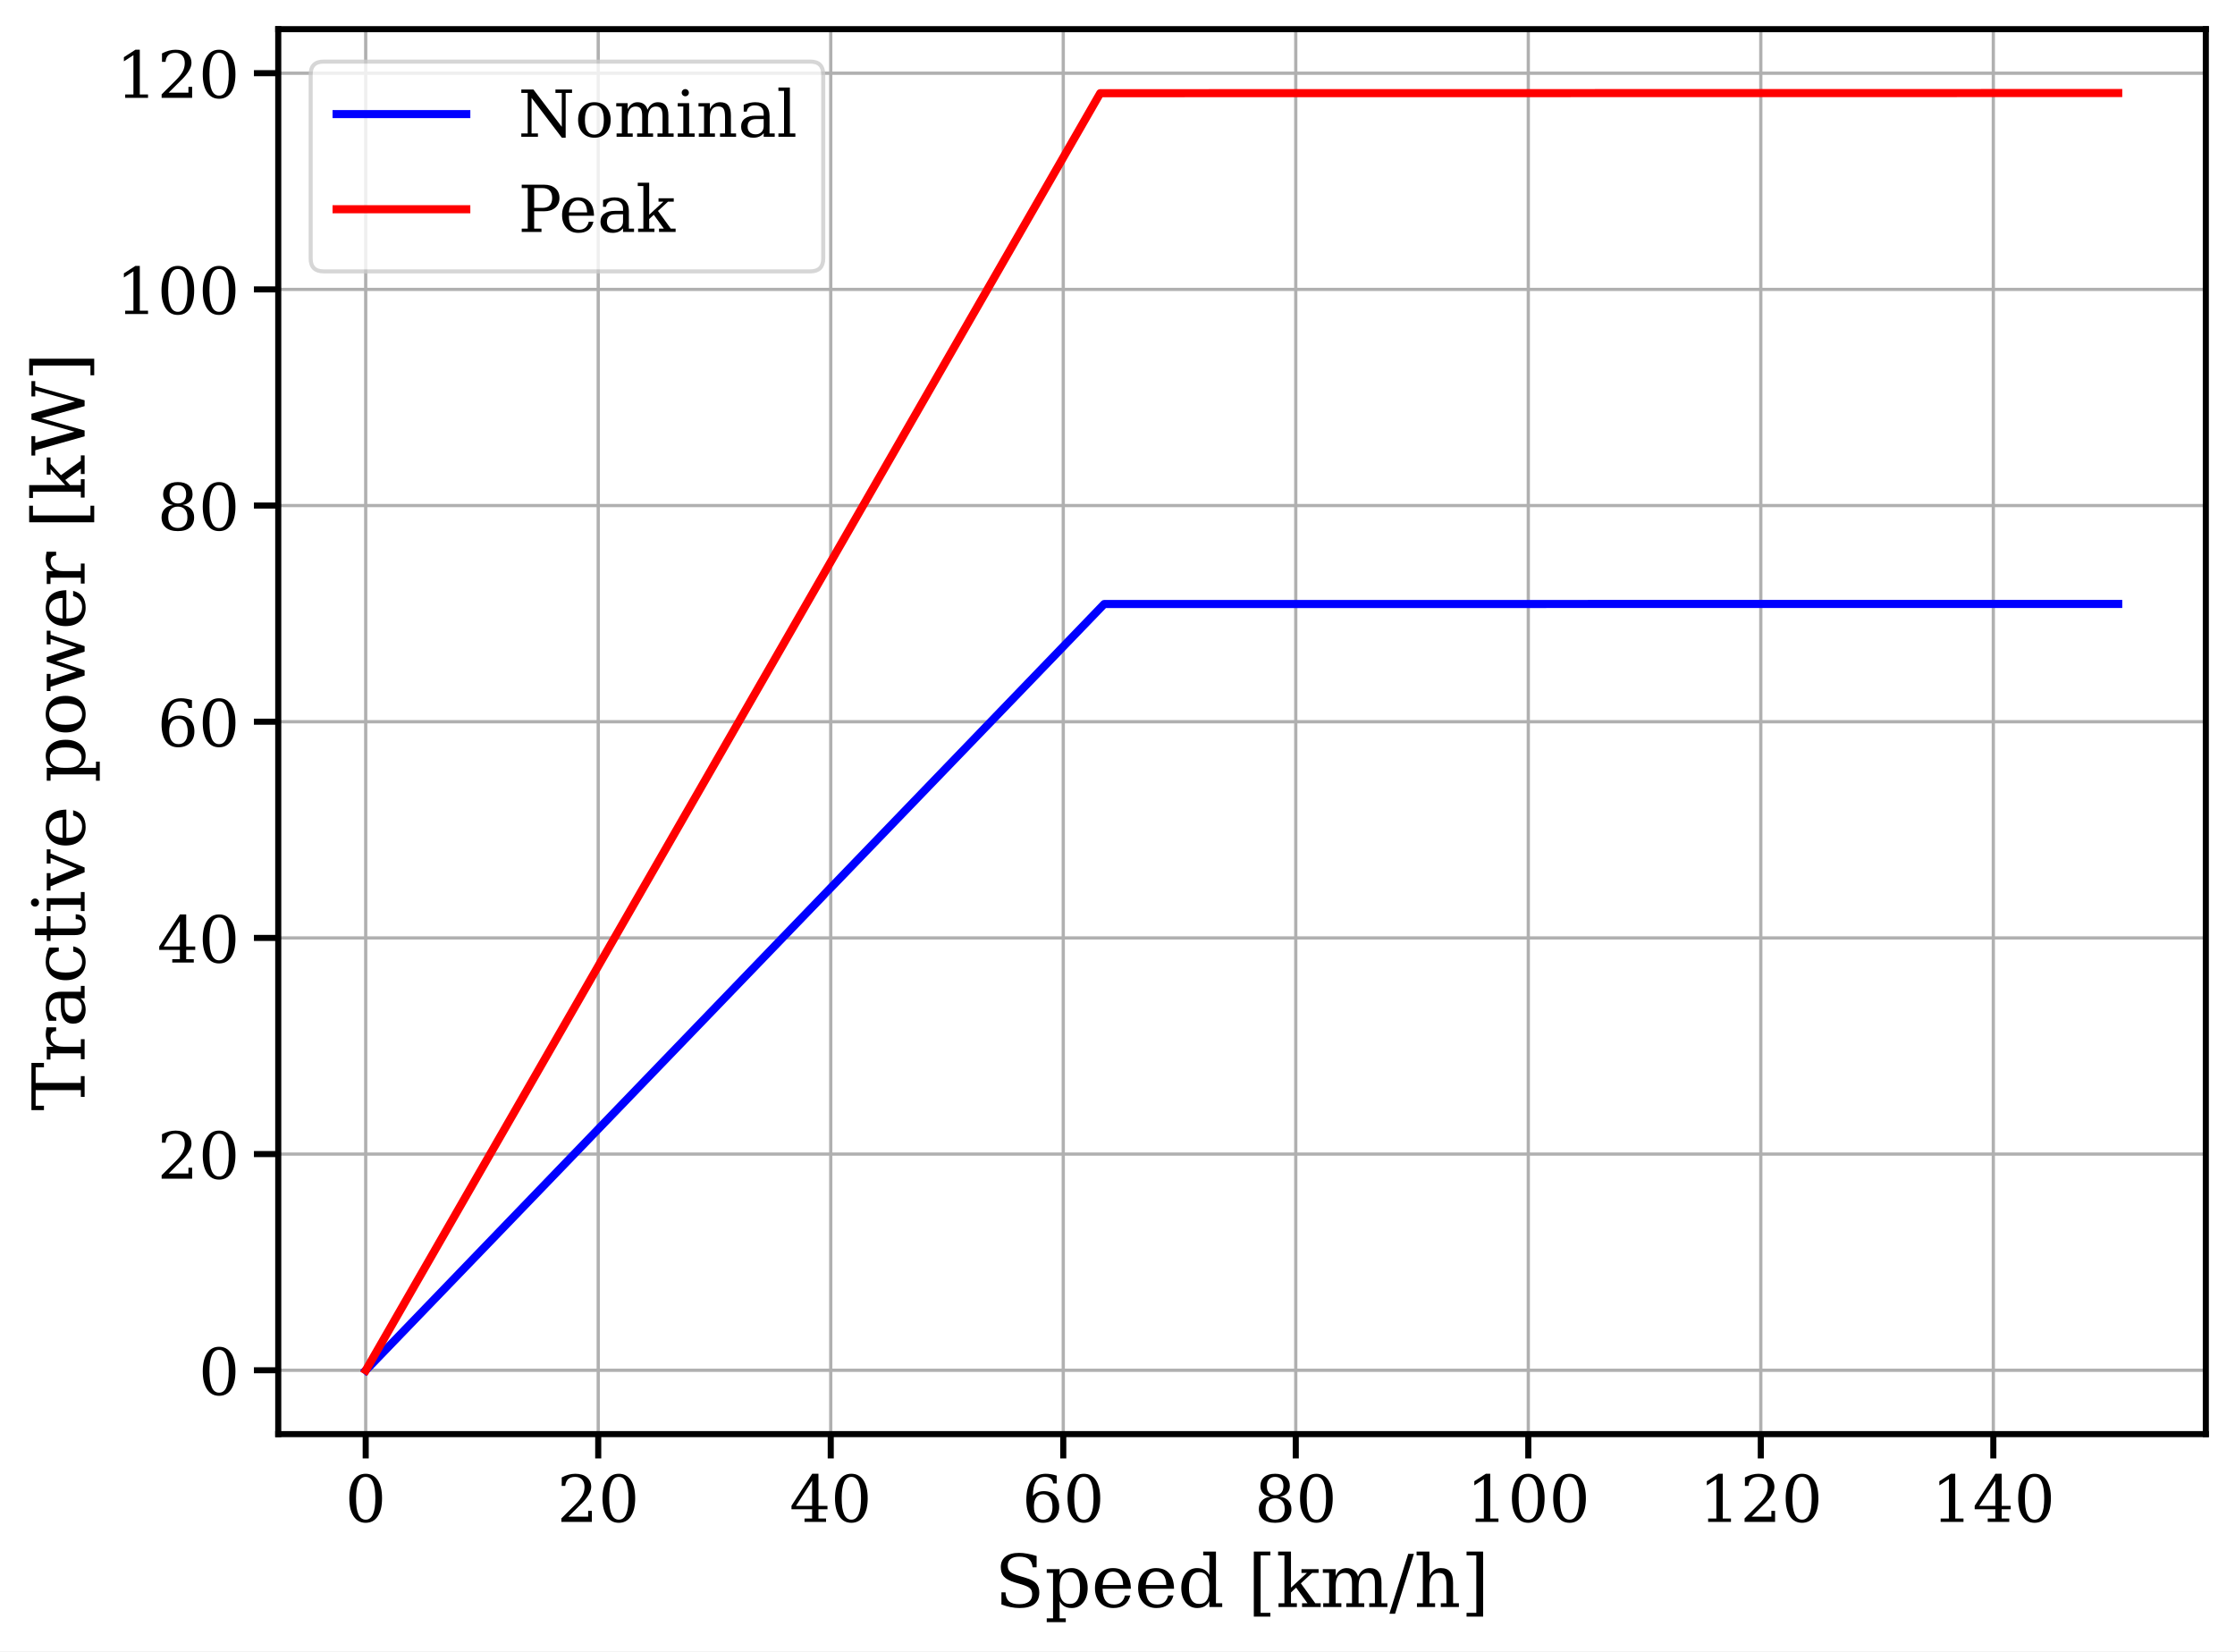
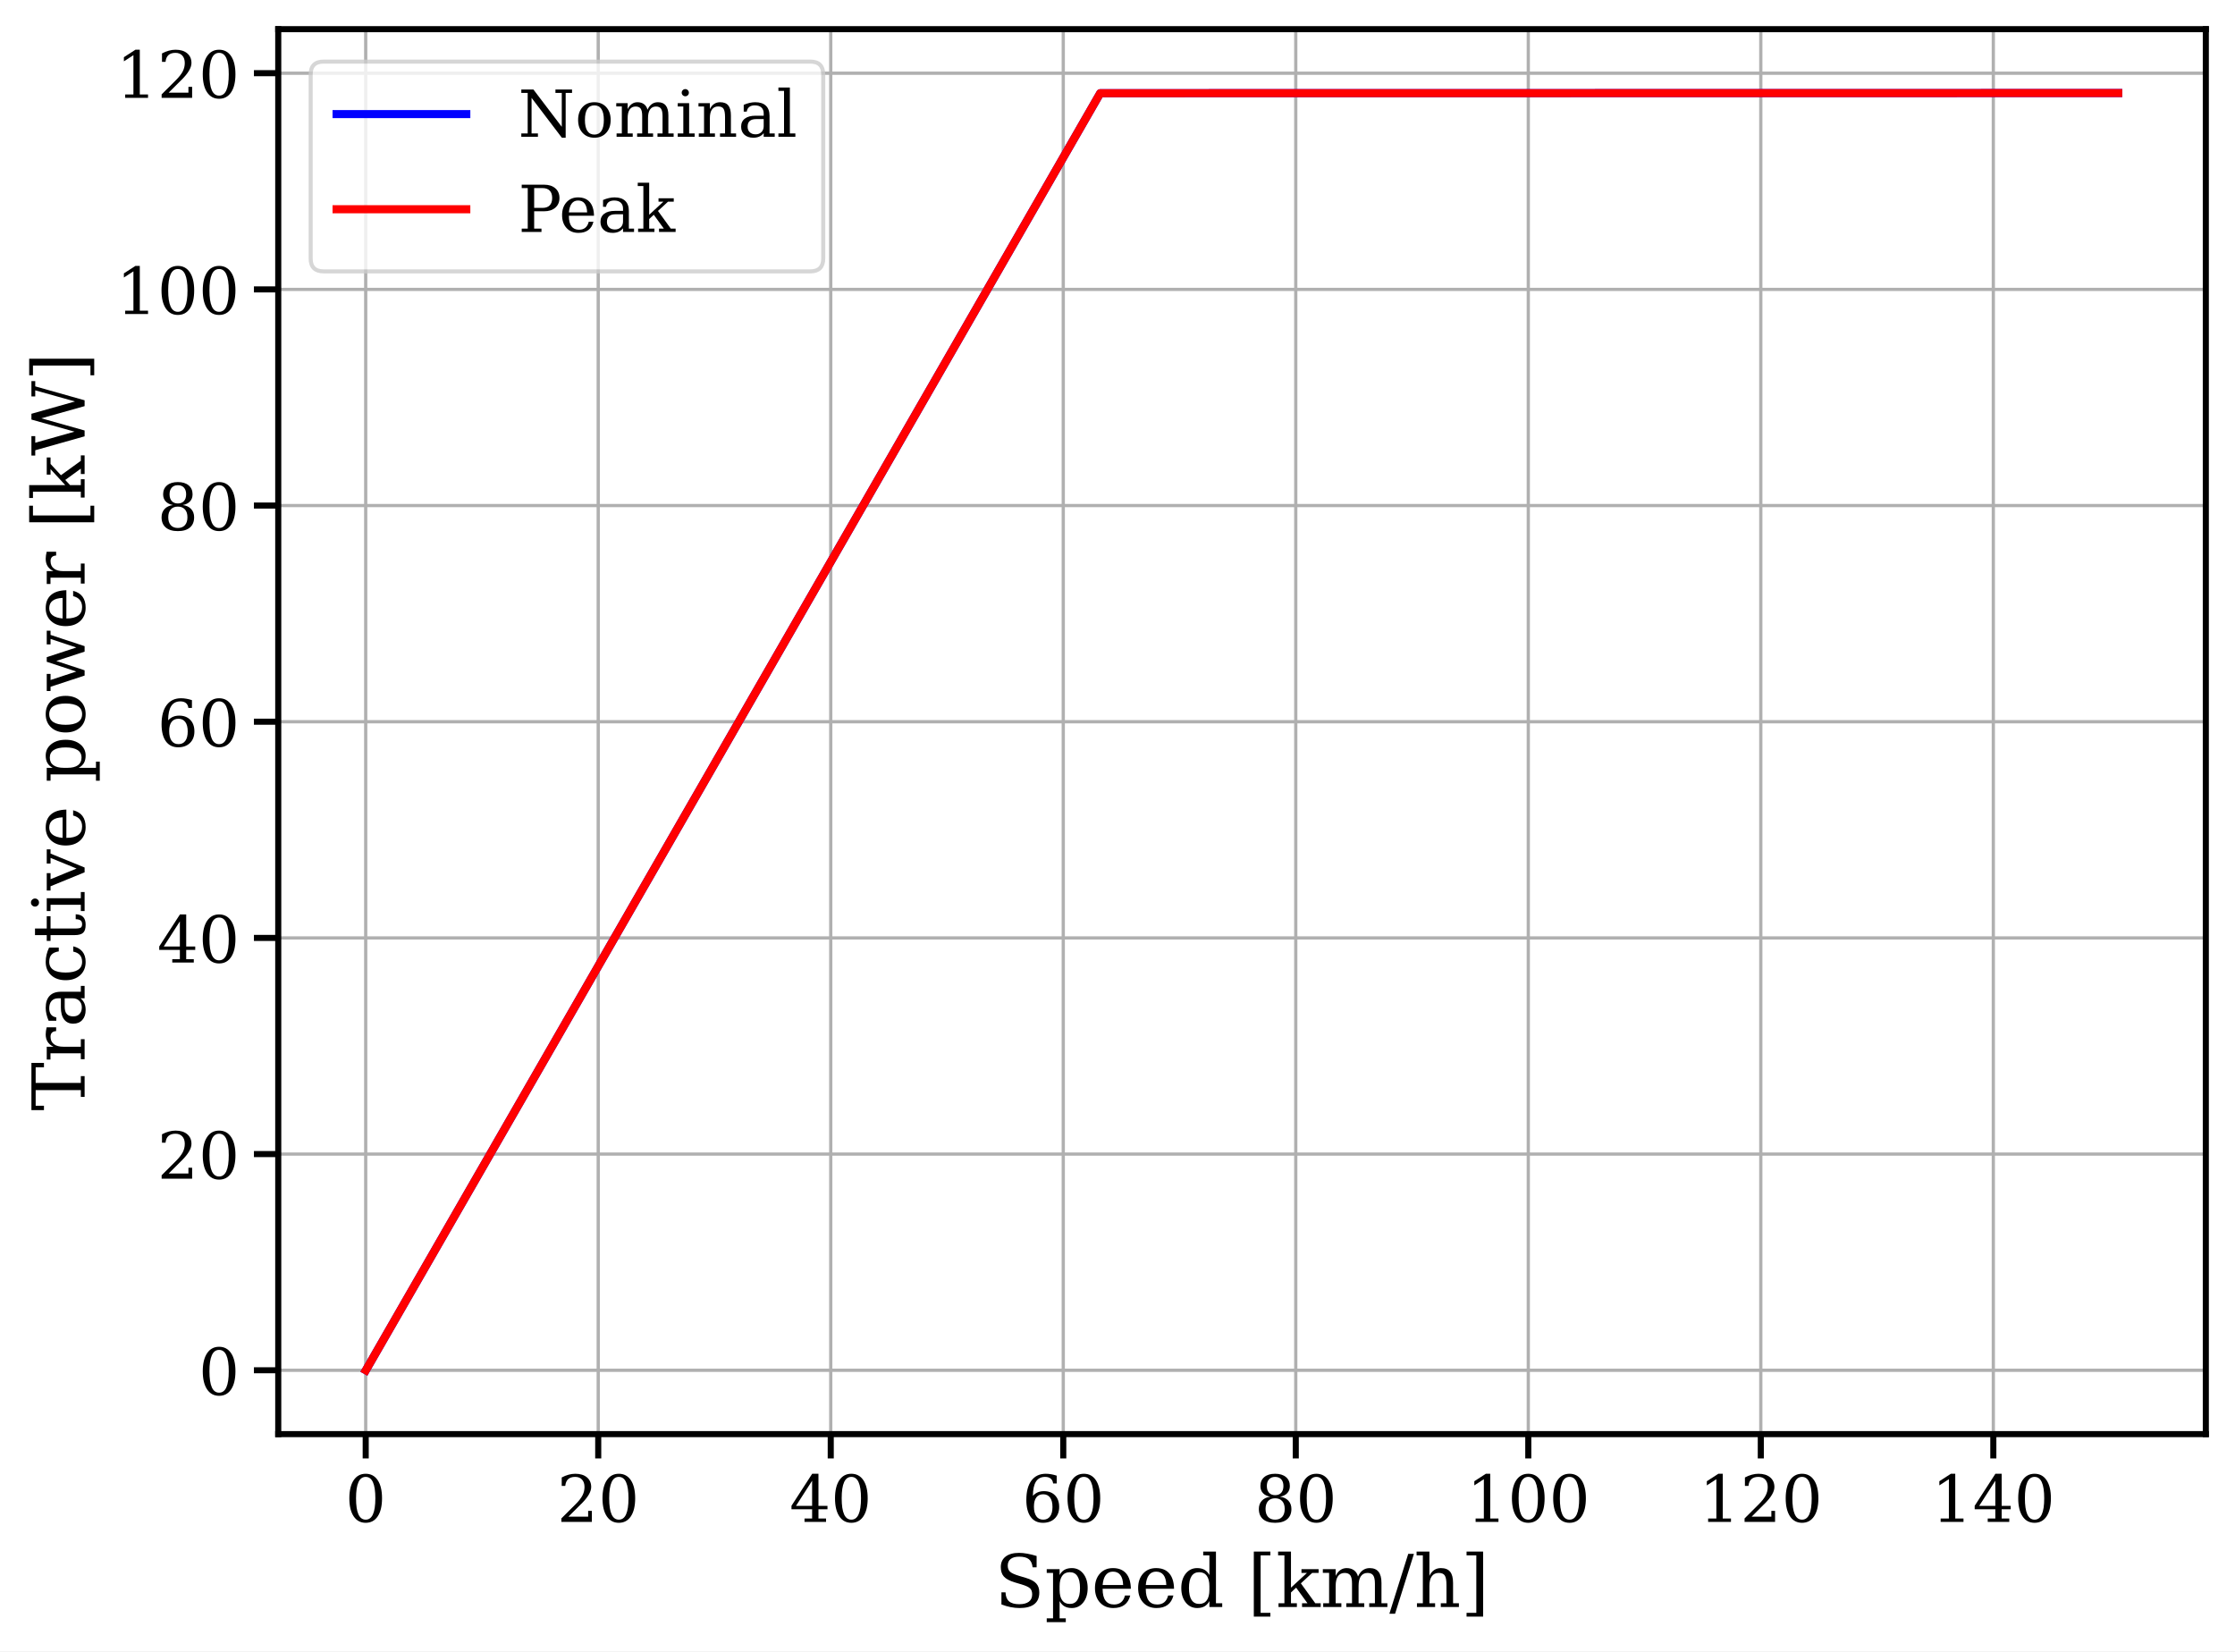
<svg xmlns="http://www.w3.org/2000/svg" xmlns:xlink="http://www.w3.org/1999/xlink" width="551.52pt" height="407.52pt" viewBox="0 0 551.52 407.52" version="1.1">
  <defs>
    <style type="text/css">*{stroke-linejoin: round; stroke-linecap: butt}</style>
  </defs>
  <g id="figure_1">
    <g id="patch_1">
      <path d="M 0 407.52  L 551.52 407.52  L 551.52 0  L 0 0  z " style="fill: #ffffff" />
    </g>
    <g id="axes_1">
      <g id="patch_2">
        <path d="M 68.661 353.914  L 544.32 353.914  L 544.32 7.2  L 68.661 7.2  z " style="fill: #ffffff" />
      </g>
      <g id="matplotlib.axis_1">
        <g id="xtick_1">
          <g id="line2d_1">
-             <path d="M 90.244 353.914  L 90.244 7.2  " clip-path="url(#p17ecd33711)" style="fill: none; stroke: #b0b0b0; stroke-width: 0.8; stroke-linecap: square" />
+             <path d="M 90.244 353.914  L 90.244 7.2  " clip-path="url(#p515f4f30cb)" style="fill: none; stroke: #b0b0b0; stroke-width: 0.8; stroke-linecap: square" />
          </g>
          <g id="line2d_2">
            <defs>
-               <path id="m07bd9541ac" d="M 0 0  L 0 6  " style="stroke: #000000; stroke-width: 1.5" />
-             </defs>
-             <g>
-               <use xlink:href="#m07bd9541ac" x="90.244" y="353.914" style="stroke: #000000; stroke-width: 1.5" />
+               <path id="mf0e1cd991a" d="M 0 0  L 0 6  " style="stroke: #000000; stroke-width: 1.5" />
+             </defs>
+             <g>
+               <use xlink:href="#mf0e1cd991a" x="90.244" y="353.914" style="stroke: #000000; stroke-width: 1.5" />
            </g>
          </g>
          <g id="text_1">
            <g transform="translate(85.15357 375.5719)scale(0.16 -0.16)">
              <defs>
                <path id="DejaVuSerif-30" d="M 2034 219  Q 2513 219 2750 744  Q 2988 1269 2988 2328  Q 2988 3391 2750 3916  Q 2513 4441 2034 4441  Q 1556 4441 1318 3916  Q 1081 3391 1081 2328  Q 1081 1269 1318 744  Q 1556 219 2034 219  z M 2034 -91  Q 1275 -91 848 546  Q 422 1184 422 2328  Q 422 3475 848 4112  Q 1275 4750 2034 4750  Q 2797 4750 3222 4112  Q 3647 3475 3647 2328  Q 3647 1184 3222 546  Q 2797 -91 2034 -91  z " transform="scale(0.015625)" />
              </defs>
              <use xlink:href="#DejaVuSerif-30" />
            </g>
          </g>
        </g>
        <g id="xtick_2">
          <g id="line2d_3">
-             <path d="M 147.621 353.914  L 147.621 7.2  " clip-path="url(#p17ecd33711)" style="fill: none; stroke: #b0b0b0; stroke-width: 0.8; stroke-linecap: square" />
+             <path d="M 147.621 353.914  L 147.621 7.2  " clip-path="url(#p515f4f30cb)" style="fill: none; stroke: #b0b0b0; stroke-width: 0.8; stroke-linecap: square" />
          </g>
          <g id="line2d_4">
            <g>
-               <use xlink:href="#m07bd9541ac" x="147.621" y="353.914" style="stroke: #000000; stroke-width: 1.5" />
+               <use xlink:href="#mf0e1cd991a" x="147.621" y="353.914" style="stroke: #000000; stroke-width: 1.5" />
            </g>
          </g>
          <g id="text_2">
            <g transform="translate(137.4405 375.5719)scale(0.16 -0.16)">
              <defs>
                <path id="DejaVuSerif-32" d="M 819 3553  L 469 3553  L 469 4384  Q 803 4563 1142 4656  Q 1481 4750 1806 4750  Q 2534 4750 2956 4397  Q 3378 4044 3378 3438  Q 3378 2753 2422 1800  Q 2347 1728 2309 1691  L 1131 513  L 3078 513  L 3078 1088  L 3444 1088  L 3444 0  L 434 0  L 434 341  L 1850 1753  Q 2319 2222 2519 2614  Q 2719 3006 2719 3438  Q 2719 3909 2473 4175  Q 2228 4441 1797 4441  Q 1350 4441 1106 4219  Q 863 3997 819 3553  z " transform="scale(0.015625)" />
              </defs>
              <use xlink:href="#DejaVuSerif-32" />
              <use xlink:href="#DejaVuSerif-30" x="63.623" />
            </g>
          </g>
        </g>
        <g id="xtick_3">
          <g id="line2d_5">
-             <path d="M 204.998 353.914  L 204.998 7.2  " clip-path="url(#p17ecd33711)" style="fill: none; stroke: #b0b0b0; stroke-width: 0.8; stroke-linecap: square" />
+             <path d="M 204.998 353.914  L 204.998 7.2  " clip-path="url(#p515f4f30cb)" style="fill: none; stroke: #b0b0b0; stroke-width: 0.8; stroke-linecap: square" />
          </g>
          <g id="line2d_6">
            <g>
-               <use xlink:href="#m07bd9541ac" x="204.998" y="353.914" style="stroke: #000000; stroke-width: 1.5" />
+               <use xlink:href="#mf0e1cd991a" x="204.998" y="353.914" style="stroke: #000000; stroke-width: 1.5" />
            </g>
          </g>
          <g id="text_3">
            <g transform="translate(194.8175 375.5719)scale(0.16 -0.16)">
              <defs>
                <path id="DejaVuSerif-34" d="M 2234 1581  L 2234 4063  L 641 1581  L 2234 1581  z M 3609 0  L 1484 0  L 1484 331  L 2234 331  L 2234 1247  L 197 1247  L 197 1588  L 2241 4750  L 2859 4750  L 2859 1581  L 3750 1581  L 3750 1247  L 2859 1247  L 2859 331  L 3609 331  L 3609 0  z " transform="scale(0.015625)" />
              </defs>
              <use xlink:href="#DejaVuSerif-34" />
              <use xlink:href="#DejaVuSerif-30" x="63.623" />
            </g>
          </g>
        </g>
        <g id="xtick_4">
          <g id="line2d_7">
-             <path d="M 262.375 353.914  L 262.375 7.2  " clip-path="url(#p17ecd33711)" style="fill: none; stroke: #b0b0b0; stroke-width: 0.8; stroke-linecap: square" />
+             <path d="M 262.375 353.914  L 262.375 7.2  " clip-path="url(#p515f4f30cb)" style="fill: none; stroke: #b0b0b0; stroke-width: 0.8; stroke-linecap: square" />
          </g>
          <g id="line2d_8">
            <g>
-               <use xlink:href="#m07bd9541ac" x="262.375" y="353.914" style="stroke: #000000; stroke-width: 1.5" />
+               <use xlink:href="#mf0e1cd991a" x="262.375" y="353.914" style="stroke: #000000; stroke-width: 1.5" />
            </g>
          </g>
          <g id="text_4">
            <g transform="translate(252.1945 375.5719)scale(0.16 -0.16)">
              <defs>
                <path id="DejaVuSerif-36" d="M 2094 219  Q 2534 219 2771 542  Q 3009 866 3009 1472  Q 3009 2078 2771 2401  Q 2534 2725 2094 2725  Q 1647 2725 1412 2412  Q 1178 2100 1178 1509  Q 1178 888 1415 553  Q 1653 219 2094 219  z M 1075 2569  Q 1288 2803 1556 2918  Q 1825 3034 2163 3034  Q 2859 3034 3264 2615  Q 3669 2197 3669 1472  Q 3669 763 3233 336  Q 2797 -91 2069 -91  Q 1278 -91 853 498  Q 428 1088 428 2181  Q 428 3406 931 4078  Q 1434 4750 2350 4750  Q 2597 4750 2869 4703  Q 3141 4656 3425 4563  L 3425 3794  L 3072 3794  Q 3034 4109 2831 4275  Q 2628 4441 2284 4441  Q 1678 4441 1381 3981  Q 1084 3522 1075 2569  z " transform="scale(0.015625)" />
              </defs>
              <use xlink:href="#DejaVuSerif-36" />
              <use xlink:href="#DejaVuSerif-30" x="63.623" />
            </g>
          </g>
        </g>
        <g id="xtick_5">
          <g id="line2d_9">
-             <path d="M 319.751 353.914  L 319.751 7.2  " clip-path="url(#p17ecd33711)" style="fill: none; stroke: #b0b0b0; stroke-width: 0.8; stroke-linecap: square" />
+             <path d="M 319.751 353.914  L 319.751 7.2  " clip-path="url(#p515f4f30cb)" style="fill: none; stroke: #b0b0b0; stroke-width: 0.8; stroke-linecap: square" />
          </g>
          <g id="line2d_10">
            <g>
-               <use xlink:href="#m07bd9541ac" x="319.751" y="353.914" style="stroke: #000000; stroke-width: 1.5" />
+               <use xlink:href="#mf0e1cd991a" x="319.751" y="353.914" style="stroke: #000000; stroke-width: 1.5" />
            </g>
          </g>
          <g id="text_5">
            <g transform="translate(309.5715 375.5719)scale(0.16 -0.16)">
              <defs>
                <path id="DejaVuSerif-38" d="M 2981 1275  Q 2981 1775 2732 2051  Q 2484 2328 2034 2328  Q 1584 2328 1336 2051  Q 1088 1775 1088 1275  Q 1088 772 1336 495  Q 1584 219 2034 219  Q 2484 219 2732 495  Q 2981 772 2981 1275  z M 2853 3541  Q 2853 3966 2637 4203  Q 2422 4441 2034 4441  Q 1650 4441 1433 4203  Q 1216 3966 1216 3541  Q 1216 3113 1433 2875  Q 1650 2638 2034 2638  Q 2422 2638 2637 2875  Q 2853 3113 2853 3541  z M 2516 2484  Q 3047 2413 3344 2092  Q 3641 1772 3641 1275  Q 3641 619 3225 264  Q 2809 -91 2034 -91  Q 1263 -91 845 264  Q 428 619 428 1275  Q 428 1772 725 2092  Q 1022 2413 1556 2484  Q 1084 2569 832 2842  Q 581 3116 581 3541  Q 581 4103 968 4426  Q 1356 4750 2034 4750  Q 2713 4750 3100 4426  Q 3488 4103 3488 3541  Q 3488 3116 3236 2842  Q 2984 2569 2516 2484  z " transform="scale(0.015625)" />
              </defs>
              <use xlink:href="#DejaVuSerif-38" />
              <use xlink:href="#DejaVuSerif-30" x="63.623" />
            </g>
          </g>
        </g>
        <g id="xtick_6">
          <g id="line2d_11">
-             <path d="M 377.128 353.914  L 377.128 7.2  " clip-path="url(#p17ecd33711)" style="fill: none; stroke: #b0b0b0; stroke-width: 0.8; stroke-linecap: square" />
+             <path d="M 377.128 353.914  L 377.128 7.2  " clip-path="url(#p515f4f30cb)" style="fill: none; stroke: #b0b0b0; stroke-width: 0.8; stroke-linecap: square" />
          </g>
          <g id="line2d_12">
            <g>
-               <use xlink:href="#m07bd9541ac" x="377.128" y="353.914" style="stroke: #000000; stroke-width: 1.5" />
+               <use xlink:href="#mf0e1cd991a" x="377.128" y="353.914" style="stroke: #000000; stroke-width: 1.5" />
            </g>
          </g>
          <g id="text_6">
            <g transform="translate(361.8585 375.5719)scale(0.16 -0.16)">
              <defs>
                <path id="DejaVuSerif-31" d="M 909 0  L 909 331  L 1722 331  L 1722 4213  L 781 3603  L 781 4013  L 1919 4750  L 2350 4750  L 2350 331  L 3163 331  L 3163 0  L 909 0  z " transform="scale(0.015625)" />
              </defs>
              <use xlink:href="#DejaVuSerif-31" />
              <use xlink:href="#DejaVuSerif-30" x="63.623" />
              <use xlink:href="#DejaVuSerif-30" x="127.246" />
            </g>
          </g>
        </g>
        <g id="xtick_7">
          <g id="line2d_13">
-             <path d="M 434.505 353.914  L 434.505 7.2  " clip-path="url(#p17ecd33711)" style="fill: none; stroke: #b0b0b0; stroke-width: 0.8; stroke-linecap: square" />
+             <path d="M 434.505 353.914  L 434.505 7.2  " clip-path="url(#p515f4f30cb)" style="fill: none; stroke: #b0b0b0; stroke-width: 0.8; stroke-linecap: square" />
          </g>
          <g id="line2d_14">
            <g>
-               <use xlink:href="#m07bd9541ac" x="434.505" y="353.914" style="stroke: #000000; stroke-width: 1.5" />
+               <use xlink:href="#mf0e1cd991a" x="434.505" y="353.914" style="stroke: #000000; stroke-width: 1.5" />
            </g>
          </g>
          <g id="text_7">
            <g transform="translate(419.2354 375.5719)scale(0.16 -0.16)">
              <use xlink:href="#DejaVuSerif-31" />
              <use xlink:href="#DejaVuSerif-32" x="63.623" />
              <use xlink:href="#DejaVuSerif-30" x="127.246" />
            </g>
          </g>
        </g>
        <g id="xtick_8">
          <g id="line2d_15">
-             <path d="M 491.882 353.914  L 491.882 7.2  " clip-path="url(#p17ecd33711)" style="fill: none; stroke: #b0b0b0; stroke-width: 0.8; stroke-linecap: square" />
+             <path d="M 491.882 353.914  L 491.882 7.2  " clip-path="url(#p515f4f30cb)" style="fill: none; stroke: #b0b0b0; stroke-width: 0.8; stroke-linecap: square" />
          </g>
          <g id="line2d_16">
            <g>
-               <use xlink:href="#m07bd9541ac" x="491.882" y="353.914" style="stroke: #000000; stroke-width: 1.5" />
+               <use xlink:href="#mf0e1cd991a" x="491.882" y="353.914" style="stroke: #000000; stroke-width: 1.5" />
            </g>
          </g>
          <g id="text_8">
            <g transform="translate(476.6124 375.5719)scale(0.16 -0.16)">
              <use xlink:href="#DejaVuSerif-31" />
              <use xlink:href="#DejaVuSerif-34" x="63.623" />
              <use xlink:href="#DejaVuSerif-30" x="127.246" />
            </g>
          </g>
        </g>
        <g id="text_9">
          <g transform="translate(245.4492 396.5766)scale(0.18 -0.18)">
            <defs>
              <path id="DejaVuSerif-53" d="M 594 225  L 594 1288  L 953 1284  Q 969 753 1261 498  Q 1553 244 2150 244  Q 2706 244 2998 464  Q 3291 684 3291 1106  Q 3291 1444 3114 1625  Q 2938 1806 2369 1978  L 1753 2163  Q 1084 2366 811 2669  Q 538 2972 538 3500  Q 538 4094 959 4422  Q 1381 4750 2144 4750  Q 2469 4750 2856 4679  Q 3244 4609 3681 4475  L 3681 3481  L 3328 3481  Q 3275 3975 2998 4195  Q 2722 4416 2156 4416  Q 1663 4416 1405 4214  Q 1147 4013 1147 3628  Q 1147 3294 1340 3103  Q 1534 2913 2163 2725  L 2741 2553  Q 3375 2363 3645 2067  Q 3916 1772 3916 1275  Q 3916 597 3481 253  Q 3047 -91 2188 -91  Q 1803 -91 1404 -12  Q 1006 66 594 225  z " transform="scale(0.015625)" />
              <path id="DejaVuSerif-70" d="M 1313 1825  L 1313 1497  Q 1313 897 1542 583  Q 1772 269 2209 269  Q 2650 269 2876 622  Q 3103 975 3103 1663  Q 3103 2353 2876 2703  Q 2650 3053 2209 3053  Q 1772 3053 1542 2737  Q 1313 2422 1313 1825  z M 738 2988  L 184 2988  L 184 3322  L 1313 3322  L 1313 2803  Q 1481 3116 1742 3264  Q 2003 3413 2388 3413  Q 3000 3413 3387 2928  Q 3775 2444 3775 1663  Q 3775 881 3387 395  Q 3000 -91 2388 -91  Q 2003 -91 1742 57  Q 1481 206 1313 519  L 1313 -997  L 1856 -997  L 1856 -1331  L 184 -1331  L 184 -997  L 738 -997  L 738 2988  z " transform="scale(0.015625)" />
              <path id="DejaVuSerif-65" d="M 3469 1600  L 991 1600  L 991 1575  Q 991 903 1244 561  Q 1497 219 1991 219  Q 2369 219 2611 417  Q 2853 616 2950 1006  L 3413 1006  Q 3275 459 2904 184  Q 2534 -91 1931 -91  Q 1203 -91 761 389  Q 319 869 319 1663  Q 319 2450 753 2931  Q 1188 3413 1894 3413  Q 2647 3413 3050 2948  Q 3453 2484 3469 1600  z M 2791 1931  Q 2772 2513 2545 2808  Q 2319 3103 1894 3103  Q 1497 3103 1269 2806  Q 1041 2509 991 1931  L 2791 1931  z " transform="scale(0.015625)" />
              <path id="DejaVuSerif-64" d="M 3359 331  L 3909 331  L 3909 0  L 2784 0  L 2784 519  Q 2616 206 2355 57  Q 2094 -91 1709 -91  Q 1097 -91 708 395  Q 319 881 319 1663  Q 319 2444 706 2928  Q 1094 3413 1709 3413  Q 2094 3413 2355 3264  Q 2616 3116 2784 2803  L 2784 4531  L 2241 4531  L 2241 4863  L 3359 4863  L 3359 331  z M 2784 1497  L 2784 1825  Q 2784 2422 2554 2737  Q 2325 3053 1888 3053  Q 1444 3053 1217 2703  Q 991 2353 991 1663  Q 991 975 1217 622  Q 1444 269 1888 269  Q 2325 269 2554 583  Q 2784 897 2784 1497  z " transform="scale(0.015625)" />
              <path id="DejaVuSerif-20" transform="scale(0.015625)" />
              <path id="DejaVuSerif-5b" d="M 550 4863  L 2003 4863  L 2003 4531  L 1147 4531  L 1147 -513  L 2003 -513  L 2003 -844  L 550 -844  L 550 4863  z " transform="scale(0.015625)" />
              <path id="DejaVuSerif-6b" d="M 1831 0  L 219 0  L 219 331  L 738 331  L 738 4531  L 184 4531  L 184 4863  L 1313 4863  L 1313 1697  L 2713 2988  L 2234 2988  L 2234 3322  L 3738 3322  L 3738 2988  L 3169 2988  L 2181 2075  L 3444 331  L 3922 331  L 3922 0  L 2284 0  L 2284 331  L 2759 331  L 1766 1697  L 1313 1275  L 1313 331  L 1831 331  L 1831 0  z " transform="scale(0.015625)" />
              <path id="DejaVuSerif-6d" d="M 3316 2675  Q 3481 3041 3739 3227  Q 3997 3413 4341 3413  Q 4863 3413 5119 3089  Q 5375 2766 5375 2113  L 5375 331  L 5894 331  L 5894 0  L 4300 0  L 4300 331  L 4800 331  L 4800 2047  Q 4800 2556 4650 2772  Q 4500 2988 4153 2988  Q 3769 2988 3567 2697  Q 3366 2406 3366 1850  L 3366 331  L 3866 331  L 3866 0  L 2291 0  L 2291 331  L 2791 331  L 2791 2069  Q 2791 2566 2641 2777  Q 2491 2988 2144 2988  Q 1759 2988 1557 2697  Q 1356 2406 1356 1850  L 1356 331  L 1856 331  L 1856 0  L 263 0  L 263 331  L 781 331  L 781 2994  L 231 2994  L 231 3322  L 1356 3322  L 1356 2731  Q 1516 3063 1762 3238  Q 2009 3413 2322 3413  Q 2709 3413 2968 3220  Q 3228 3028 3316 2675  z " transform="scale(0.015625)" />
              <path id="DejaVuSerif-2f" d="M 1656 4666  L 2156 4666  L 500 -594  L 0 -594  L 1656 4666  z " transform="scale(0.015625)" />
              <path id="DejaVuSerif-68" d="M 263 0  L 263 331  L 781 331  L 781 4531  L 231 4531  L 231 4863  L 1356 4863  L 1356 2731  Q 1516 3069 1770 3241  Q 2025 3413 2363 3413  Q 2913 3413 3172 3097  Q 3431 2781 3431 2113  L 3431 331  L 3944 331  L 3944 0  L 2356 0  L 2356 331  L 2853 331  L 2853 1931  Q 2853 2541 2704 2764  Q 2556 2988 2175 2988  Q 1775 2988 1565 2697  Q 1356 2406 1356 1850  L 1356 331  L 1856 331  L 1856 0  L 263 0  z " transform="scale(0.015625)" />
              <path id="DejaVuSerif-5d" d="M 1947 4863  L 1947 -844  L 494 -844  L 494 -513  L 1350 -513  L 1350 4531  L 494 4531  L 494 4863  L 1947 4863  z " transform="scale(0.015625)" />
            </defs>
            <use xlink:href="#DejaVuSerif-53" />
            <use xlink:href="#DejaVuSerif-70" x="68.506" />
            <use xlink:href="#DejaVuSerif-65" x="132.52" />
            <use xlink:href="#DejaVuSerif-65" x="191.699" />
            <use xlink:href="#DejaVuSerif-64" x="250.879" />
            <use xlink:href="#DejaVuSerif-20" x="314.893" />
            <use xlink:href="#DejaVuSerif-5b" x="346.68" />
            <use xlink:href="#DejaVuSerif-6b" x="385.693" />
            <use xlink:href="#DejaVuSerif-6d" x="446.289" />
            <use xlink:href="#DejaVuSerif-2f" x="541.113" />
            <use xlink:href="#DejaVuSerif-68" x="574.805" />
            <use xlink:href="#DejaVuSerif-5d" x="639.209" />
          </g>
        </g>
      </g>
      <g id="matplotlib.axis_2">
        <g id="ytick_1">
          <g id="line2d_17">
-             <path d="M 68.661 338.155  L 544.32 338.155  " clip-path="url(#p17ecd33711)" style="fill: none; stroke: #b0b0b0; stroke-width: 0.8; stroke-linecap: square" />
+             <path d="M 68.661 338.155  L 544.32 338.155  " clip-path="url(#p515f4f30cb)" style="fill: none; stroke: #b0b0b0; stroke-width: 0.8; stroke-linecap: square" />
          </g>
          <g id="line2d_18">
            <defs>
-               <path id="m8a04a4b4ad" d="M 0 0  L -6 0  " style="stroke: #000000; stroke-width: 1.5" />
-             </defs>
-             <g>
-               <use xlink:href="#m8a04a4b4ad" x="68.661" y="338.155" style="stroke: #000000; stroke-width: 1.5" />
+               <path id="mba7198ed5f" d="M 0 0  L -6 0  " style="stroke: #000000; stroke-width: 1.5" />
+             </defs>
+             <g>
+               <use xlink:href="#mba7198ed5f" x="68.661" y="338.155" style="stroke: #000000; stroke-width: 1.5" />
            </g>
          </g>
          <g id="text_10">
            <g transform="translate(48.98063 344.2334)scale(0.16 -0.16)">
              <use xlink:href="#DejaVuSerif-30" />
            </g>
          </g>
        </g>
        <g id="ytick_2">
          <g id="line2d_19">
-             <path d="M 68.661 284.807  L 544.32 284.807  " clip-path="url(#p17ecd33711)" style="fill: none; stroke: #b0b0b0; stroke-width: 0.8; stroke-linecap: square" />
+             <path d="M 68.661 284.807  L 544.32 284.807  " clip-path="url(#p515f4f30cb)" style="fill: none; stroke: #b0b0b0; stroke-width: 0.8; stroke-linecap: square" />
          </g>
          <g id="line2d_20">
            <g>
-               <use xlink:href="#m8a04a4b4ad" x="68.661" y="284.807" style="stroke: #000000; stroke-width: 1.5" />
+               <use xlink:href="#mba7198ed5f" x="68.661" y="284.807" style="stroke: #000000; stroke-width: 1.5" />
            </g>
          </g>
          <g id="text_11">
            <g transform="translate(38.80062 290.8854)scale(0.16 -0.16)">
              <use xlink:href="#DejaVuSerif-32" />
              <use xlink:href="#DejaVuSerif-30" x="63.623" />
            </g>
          </g>
        </g>
        <g id="ytick_3">
          <g id="line2d_21">
-             <path d="M 68.661 231.459  L 544.32 231.459  " clip-path="url(#p17ecd33711)" style="fill: none; stroke: #b0b0b0; stroke-width: 0.8; stroke-linecap: square" />
+             <path d="M 68.661 231.459  L 544.32 231.459  " clip-path="url(#p515f4f30cb)" style="fill: none; stroke: #b0b0b0; stroke-width: 0.8; stroke-linecap: square" />
          </g>
          <g id="line2d_22">
            <g>
-               <use xlink:href="#m8a04a4b4ad" x="68.661" y="231.459" style="stroke: #000000; stroke-width: 1.5" />
+               <use xlink:href="#mba7198ed5f" x="68.661" y="231.459" style="stroke: #000000; stroke-width: 1.5" />
            </g>
          </g>
          <g id="text_12">
            <g transform="translate(38.80062 237.5374)scale(0.16 -0.16)">
              <use xlink:href="#DejaVuSerif-34" />
              <use xlink:href="#DejaVuSerif-30" x="63.623" />
            </g>
          </g>
        </g>
        <g id="ytick_4">
          <g id="line2d_23">
-             <path d="M 68.661 178.111  L 544.32 178.111  " clip-path="url(#p17ecd33711)" style="fill: none; stroke: #b0b0b0; stroke-width: 0.8; stroke-linecap: square" />
+             <path d="M 68.661 178.111  L 544.32 178.111  " clip-path="url(#p515f4f30cb)" style="fill: none; stroke: #b0b0b0; stroke-width: 0.8; stroke-linecap: square" />
          </g>
          <g id="line2d_24">
            <g>
-               <use xlink:href="#m8a04a4b4ad" x="68.661" y="178.111" style="stroke: #000000; stroke-width: 1.5" />
+               <use xlink:href="#mba7198ed5f" x="68.661" y="178.111" style="stroke: #000000; stroke-width: 1.5" />
            </g>
          </g>
          <g id="text_13">
            <g transform="translate(38.80062 184.1894)scale(0.16 -0.16)">
              <use xlink:href="#DejaVuSerif-36" />
              <use xlink:href="#DejaVuSerif-30" x="63.623" />
            </g>
          </g>
        </g>
        <g id="ytick_5">
          <g id="line2d_25">
-             <path d="M 68.661 124.763  L 544.32 124.763  " clip-path="url(#p17ecd33711)" style="fill: none; stroke: #b0b0b0; stroke-width: 0.8; stroke-linecap: square" />
+             <path d="M 68.661 124.763  L 544.32 124.763  " clip-path="url(#p515f4f30cb)" style="fill: none; stroke: #b0b0b0; stroke-width: 0.8; stroke-linecap: square" />
          </g>
          <g id="line2d_26">
            <g>
-               <use xlink:href="#m8a04a4b4ad" x="68.661" y="124.763" style="stroke: #000000; stroke-width: 1.5" />
+               <use xlink:href="#mba7198ed5f" x="68.661" y="124.763" style="stroke: #000000; stroke-width: 1.5" />
            </g>
          </g>
          <g id="text_14">
            <g transform="translate(38.80062 130.8414)scale(0.16 -0.16)">
              <use xlink:href="#DejaVuSerif-38" />
              <use xlink:href="#DejaVuSerif-30" x="63.623" />
            </g>
          </g>
        </g>
        <g id="ytick_6">
          <g id="line2d_27">
-             <path d="M 68.661 71.415  L 544.32 71.415  " clip-path="url(#p17ecd33711)" style="fill: none; stroke: #b0b0b0; stroke-width: 0.8; stroke-linecap: square" />
+             <path d="M 68.661 71.415  L 544.32 71.415  " clip-path="url(#p515f4f30cb)" style="fill: none; stroke: #b0b0b0; stroke-width: 0.8; stroke-linecap: square" />
          </g>
          <g id="line2d_28">
            <g>
-               <use xlink:href="#m8a04a4b4ad" x="68.661" y="71.415" style="stroke: #000000; stroke-width: 1.5" />
+               <use xlink:href="#mba7198ed5f" x="68.661" y="71.415" style="stroke: #000000; stroke-width: 1.5" />
            </g>
          </g>
          <g id="text_15">
            <g transform="translate(28.62063 77.49341)scale(0.16 -0.16)">
              <use xlink:href="#DejaVuSerif-31" />
              <use xlink:href="#DejaVuSerif-30" x="63.623" />
              <use xlink:href="#DejaVuSerif-30" x="127.246" />
            </g>
          </g>
        </g>
        <g id="ytick_7">
          <g id="line2d_29">
-             <path d="M 68.661 18.067  L 544.32 18.067  " clip-path="url(#p17ecd33711)" style="fill: none; stroke: #b0b0b0; stroke-width: 0.8; stroke-linecap: square" />
+             <path d="M 68.661 18.067  L 544.32 18.067  " clip-path="url(#p515f4f30cb)" style="fill: none; stroke: #b0b0b0; stroke-width: 0.8; stroke-linecap: square" />
          </g>
          <g id="line2d_30">
            <g>
-               <use xlink:href="#m8a04a4b4ad" x="68.661" y="18.067" style="stroke: #000000; stroke-width: 1.5" />
+               <use xlink:href="#mba7198ed5f" x="68.661" y="18.067" style="stroke: #000000; stroke-width: 1.5" />
            </g>
          </g>
          <g id="text_16">
            <g transform="translate(28.62063 24.14542)scale(0.16 -0.16)">
              <use xlink:href="#DejaVuSerif-31" />
              <use xlink:href="#DejaVuSerif-32" x="63.623" />
              <use xlink:href="#DejaVuSerif-30" x="127.246" />
            </g>
          </g>
        </g>
        <g id="text_17">
          <g transform="translate(20.87719 274.1347)rotate(-90)scale(0.18 -0.18)">
            <defs>
              <path id="DejaVuSerif-54" d="M 1222 0  L 1222 331  L 1819 331  L 1819 4294  L 447 4294  L 447 3566  L 63 3566  L 63 4666  L 4206 4666  L 4206 3566  L 3822 3566  L 3822 4294  L 2450 4294  L 2450 331  L 3047 331  L 3047 0  L 1222 0  z " transform="scale(0.015625)" />
              <path id="DejaVuSerif-72" d="M 3059 3328  L 3059 2497  L 2728 2497  Q 2713 2744 2591 2866  Q 2469 2988 2234 2988  Q 1809 2988 1582 2694  Q 1356 2400 1356 1850  L 1356 331  L 2022 331  L 2022 0  L 263 0  L 263 331  L 781 331  L 781 2994  L 231 2994  L 231 3322  L 1356 3322  L 1356 2731  Q 1525 3078 1790 3245  Q 2056 3413 2438 3413  Q 2578 3413 2733 3391  Q 2888 3369 3059 3328  z " transform="scale(0.015625)" />
              <path id="DejaVuSerif-61" d="M 2547 1044  L 2547 1747  L 1806 1747  Q 1378 1747 1168 1562  Q 959 1378 959 997  Q 959 650 1171 447  Q 1384 244 1747 244  Q 2106 244 2326 466  Q 2547 688 2547 1044  z M 3122 2075  L 3122 331  L 3634 331  L 3634 0  L 2547 0  L 2547 359  Q 2356 128 2106 18  Q 1856 -91 1522 -91  Q 969 -91 644 203  Q 319 497 319 997  Q 319 1513 691 1797  Q 1063 2081 1741 2081  L 2547 2081  L 2547 2309  Q 2547 2688 2317 2895  Q 2088 3103 1672 3103  Q 1328 3103 1125 2947  Q 922 2791 872 2484  L 575 2484  L 575 3156  Q 875 3284 1158 3348  Q 1441 3413 1709 3413  Q 2400 3413 2761 3070  Q 3122 2728 3122 2075  z " transform="scale(0.015625)" />
              <path id="DejaVuSerif-63" d="M 3291 997  Q 3169 466 2822 187  Q 2475 -91 1925 -91  Q 1200 -91 759 389  Q 319 869 319 1663  Q 319 2459 759 2936  Q 1200 3413 1925 3413  Q 2241 3413 2553 3339  Q 2866 3266 3181 3116  L 3181 2266  L 2847 2266  Q 2781 2703 2561 2903  Q 2341 3103 1931 3103  Q 1466 3103 1228 2742  Q 991 2381 991 1663  Q 991 944 1227 581  Q 1463 219 1931 219  Q 2303 219 2525 412  Q 2747 606 2828 997  L 3291 997  z " transform="scale(0.015625)" />
              <path id="DejaVuSerif-74" d="M 691 2988  L 184 2988  L 184 3322  L 691 3322  L 691 4353  L 1269 4353  L 1269 3322  L 2350 3322  L 2350 2988  L 1269 2988  L 1269 878  Q 1269 456 1350 337  Q 1431 219 1650 219  Q 1875 219 1978 351  Q 2081 484 2088 781  L 2522 781  Q 2497 328 2275 118  Q 2053 -91 1600 -91  Q 1103 -91 897 129  Q 691 350 691 878  L 691 2988  z " transform="scale(0.015625)" />
              <path id="DejaVuSerif-69" d="M 622 4353  Q 622 4497 726 4603  Q 831 4709 978 4709  Q 1122 4709 1226 4603  Q 1331 4497 1331 4353  Q 1331 4206 1228 4103  Q 1125 4000 978 4000  Q 831 4000 726 4103  Q 622 4206 622 4353  z M 1356 331  L 1900 331  L 1900 0  L 231 0  L 231 331  L 781 331  L 781 2988  L 231 2988  L 231 3322  L 1356 3322  L 1356 331  z " transform="scale(0.015625)" />
              <path id="DejaVuSerif-76" d="M 1581 0  L 359 2988  L -19 2988  L -19 3322  L 1509 3322  L 1509 2988  L 978 2988  L 1913 703  L 2847 2988  L 2350 2988  L 2350 3322  L 3597 3322  L 3597 2988  L 3225 2988  L 2003 0  L 1581 0  z " transform="scale(0.015625)" />
              <path id="DejaVuSerif-6f" d="M 1925 219  Q 2388 219 2623 584  Q 2859 950 2859 1663  Q 2859 2375 2623 2739  Q 2388 3103 1925 3103  Q 1463 3103 1227 2739  Q 991 2375 991 1663  Q 991 950 1228 584  Q 1466 219 1925 219  z M 1925 -91  Q 1200 -91 759 389  Q 319 869 319 1663  Q 319 2456 758 2934  Q 1197 3413 1925 3413  Q 2653 3413 3092 2934  Q 3531 2456 3531 1663  Q 3531 869 3092 389  Q 2653 -91 1925 -91  z " transform="scale(0.015625)" />
              <path id="DejaVuSerif-77" d="M 3072 3322  L 3922 728  L 4672 2988  L 4191 2988  L 4191 3322  L 5394 3322  L 5394 2988  L 5025 2988  L 4038 0  L 3559 0  L 2741 2484  L 1919 0  L 1459 0  L 475 2988  L 103 2988  L 103 3322  L 1606 3322  L 1606 2988  L 1069 2988  L 1813 728  L 2669 3322  L 3072 3322  z " transform="scale(0.015625)" />
              <path id="DejaVuSerif-57" d="M 4878 0  L 4366 0  L 3297 3794  L 2228 0  L 1716 0  L 494 4331  L 31 4331  L 31 4666  L 1734 4666  L 1734 4331  L 1153 4331  L 2125 884  L 3188 4666  L 3694 4666  L 4775 844  L 5753 4331  L 5216 4331  L 5216 4666  L 6559 4666  L 6559 4331  L 6100 4331  L 4878 0  z " transform="scale(0.015625)" />
            </defs>
            <use xlink:href="#DejaVuSerif-54" />
            <use xlink:href="#DejaVuSerif-72" x="66.699" />
            <use xlink:href="#DejaVuSerif-61" x="114.502" />
            <use xlink:href="#DejaVuSerif-63" x="174.121" />
            <use xlink:href="#DejaVuSerif-74" x="230.127" />
            <use xlink:href="#DejaVuSerif-69" x="270.312" />
            <use xlink:href="#DejaVuSerif-76" x="302.295" />
            <use xlink:href="#DejaVuSerif-65" x="358.789" />
            <use xlink:href="#DejaVuSerif-20" x="417.969" />
            <use xlink:href="#DejaVuSerif-70" x="449.756" />
            <use xlink:href="#DejaVuSerif-6f" x="513.77" />
            <use xlink:href="#DejaVuSerif-77" x="573.975" />
            <use xlink:href="#DejaVuSerif-65" x="659.57" />
            <use xlink:href="#DejaVuSerif-72" x="718.75" />
            <use xlink:href="#DejaVuSerif-20" x="766.553" />
            <use xlink:href="#DejaVuSerif-5b" x="798.34" />
            <use xlink:href="#DejaVuSerif-6b" x="837.354" />
            <use xlink:href="#DejaVuSerif-57" x="897.949" />
            <use xlink:href="#DejaVuSerif-5d" x="1000.732" />
          </g>
        </g>
      </g>
      <g id="line2d_31">
-         <path d="M 90.282 338.155  L 272.482 149.06  L 522.699 149.038  L 522.699 149.038  " clip-path="url(#p17ecd33711)" style="fill: none; stroke: #0000ff; stroke-width: 2; stroke-linecap: square" />
+         <path d="M 90.282 338.155  L 271.496 22.998  L 522.699 22.96  L 522.699 22.96  " clip-path="url(#p515f4f30cb)" style="fill: none; stroke: #0000ff; stroke-width: 2; stroke-linecap: square" />
      </g>
      <g id="line2d_32">
-         <path d="M 90.282 338.155  L 271.496 22.998  L 522.699 22.96  L 522.699 22.96  " clip-path="url(#p17ecd33711)" style="fill: none; stroke: #ff0000; stroke-width: 2; stroke-linecap: square" />
+         <path d="M 90.282 338.155  L 271.496 22.998  L 522.699 22.96  L 522.699 22.96  " clip-path="url(#p515f4f30cb)" style="fill: none; stroke: #ff0000; stroke-width: 2; stroke-linecap: square" />
      </g>
      <g id="patch_3">
        <path d="M 68.661 353.914  L 68.661 7.2  " style="fill: none; stroke: #000000; stroke-width: 1.5; stroke-linejoin: miter; stroke-linecap: square" />
      </g>
      <g id="patch_4">
        <path d="M 544.32 353.914  L 544.32 7.2  " style="fill: none; stroke: #000000; stroke-width: 1.5; stroke-linejoin: miter; stroke-linecap: square" />
      </g>
      <g id="patch_5">
        <path d="M 68.661 353.914  L 544.32 353.914  " style="fill: none; stroke: #000000; stroke-width: 1.5; stroke-linejoin: miter; stroke-linecap: square" />
      </g>
      <g id="patch_6">
        <path d="M 68.661 7.2  L 544.32 7.2  " style="fill: none; stroke: #000000; stroke-width: 1.5; stroke-linejoin: miter; stroke-linecap: square" />
      </g>
      <g id="legend_1">
        <g id="patch_7">
          <path d="M 79.861 66.97  L 199.946 66.97  Q 203.146 66.97 203.146 63.77  L 203.146 18.4  Q 203.146 15.2 199.946 15.2  L 79.861 15.2  Q 76.661 15.2 76.661 18.4  L 76.661 63.77  Q 76.661 66.97 79.861 66.97  z " style="fill: #ffffff; opacity: 0.8; stroke: #cccccc; stroke-linejoin: miter" />
        </g>
        <g id="line2d_33">
          <path d="M 83.061 28.157  L 99.061 28.157  L 115.061 28.157  " style="fill: none; stroke: #0000ff; stroke-width: 2; stroke-linecap: square" />
        </g>
        <g id="text_18">
          <g transform="translate(127.8606 33.7575)scale(0.16 -0.16)">
            <defs>
              <path id="DejaVuSerif-4e" d="M 313 0  L 313 331  L 941 331  L 941 4331  L 313 4331  L 313 4666  L 1509 4666  L 4306 984  L 4306 4331  L 3681 4331  L 3681 4666  L 5319 4666  L 5319 4331  L 4691 4331  L 4691 -91  L 4313 -91  L 1325 3841  L 1325 331  L 1953 331  L 1953 0  L 313 0  z " transform="scale(0.015625)" />
              <path id="DejaVuSerif-6e" d="M 263 0  L 263 331  L 781 331  L 781 2988  L 231 2988  L 231 3322  L 1356 3322  L 1356 2731  Q 1516 3069 1770 3241  Q 2025 3413 2363 3413  Q 2913 3413 3172 3097  Q 3431 2781 3431 2113  L 3431 331  L 3944 331  L 3944 0  L 2356 0  L 2356 331  L 2853 331  L 2853 1931  Q 2853 2541 2703 2767  Q 2553 2994 2175 2994  Q 1775 2994 1565 2701  Q 1356 2409 1356 1850  L 1356 331  L 1856 331  L 1856 0  L 263 0  z " transform="scale(0.015625)" />
              <path id="DejaVuSerif-6c" d="M 1313 331  L 1856 331  L 1856 0  L 184 0  L 184 331  L 738 331  L 738 4531  L 184 4531  L 184 4863  L 1313 4863  L 1313 331  z " transform="scale(0.015625)" />
            </defs>
            <use xlink:href="#DejaVuSerif-4e" />
            <use xlink:href="#DejaVuSerif-6f" x="87.5" />
            <use xlink:href="#DejaVuSerif-6d" x="147.705" />
            <use xlink:href="#DejaVuSerif-69" x="242.529" />
            <use xlink:href="#DejaVuSerif-6e" x="274.512" />
            <use xlink:href="#DejaVuSerif-61" x="338.916" />
            <use xlink:href="#DejaVuSerif-6c" x="398.535" />
          </g>
        </g>
        <g id="line2d_34">
          <path d="M 83.061 51.642  L 99.061 51.642  L 115.061 51.642  " style="fill: none; stroke: #ff0000; stroke-width: 2; stroke-linecap: square" />
        </g>
        <g id="text_19">
          <g transform="translate(127.8606 57.2425)scale(0.16 -0.16)">
            <defs>
              <path id="DejaVuSerif-50" d="M 1581 2375  L 2406 2375  Q 2872 2375 3115 2626  Q 3359 2878 3359 3353  Q 3359 3831 3115 4081  Q 2872 4331 2406 4331  L 1581 4331  L 1581 2375  z M 353 0  L 353 331  L 947 331  L 947 4331  L 353 4331  L 353 4666  L 2559 4666  Q 3259 4666 3668 4311  Q 4078 3956 4078 3353  Q 4078 2753 3668 2397  Q 3259 2041 2559 2041  L 1581 2041  L 1581 331  L 2303 331  L 2303 0  L 353 0  z " transform="scale(0.015625)" />
            </defs>
            <use xlink:href="#DejaVuSerif-50" />
            <use xlink:href="#DejaVuSerif-65" x="62.785" />
            <use xlink:href="#DejaVuSerif-61" x="121.965" />
            <use xlink:href="#DejaVuSerif-6b" x="181.584" />
          </g>
        </g>
      </g>
    </g>
  </g>
  <defs>
-     <clipPath id="p17ecd33711">
+     <clipPath id="p515f4f30cb">
      <rect x="68.661" y="7.2" width="475.659" height="346.714" />
    </clipPath>
  </defs>
</svg>
